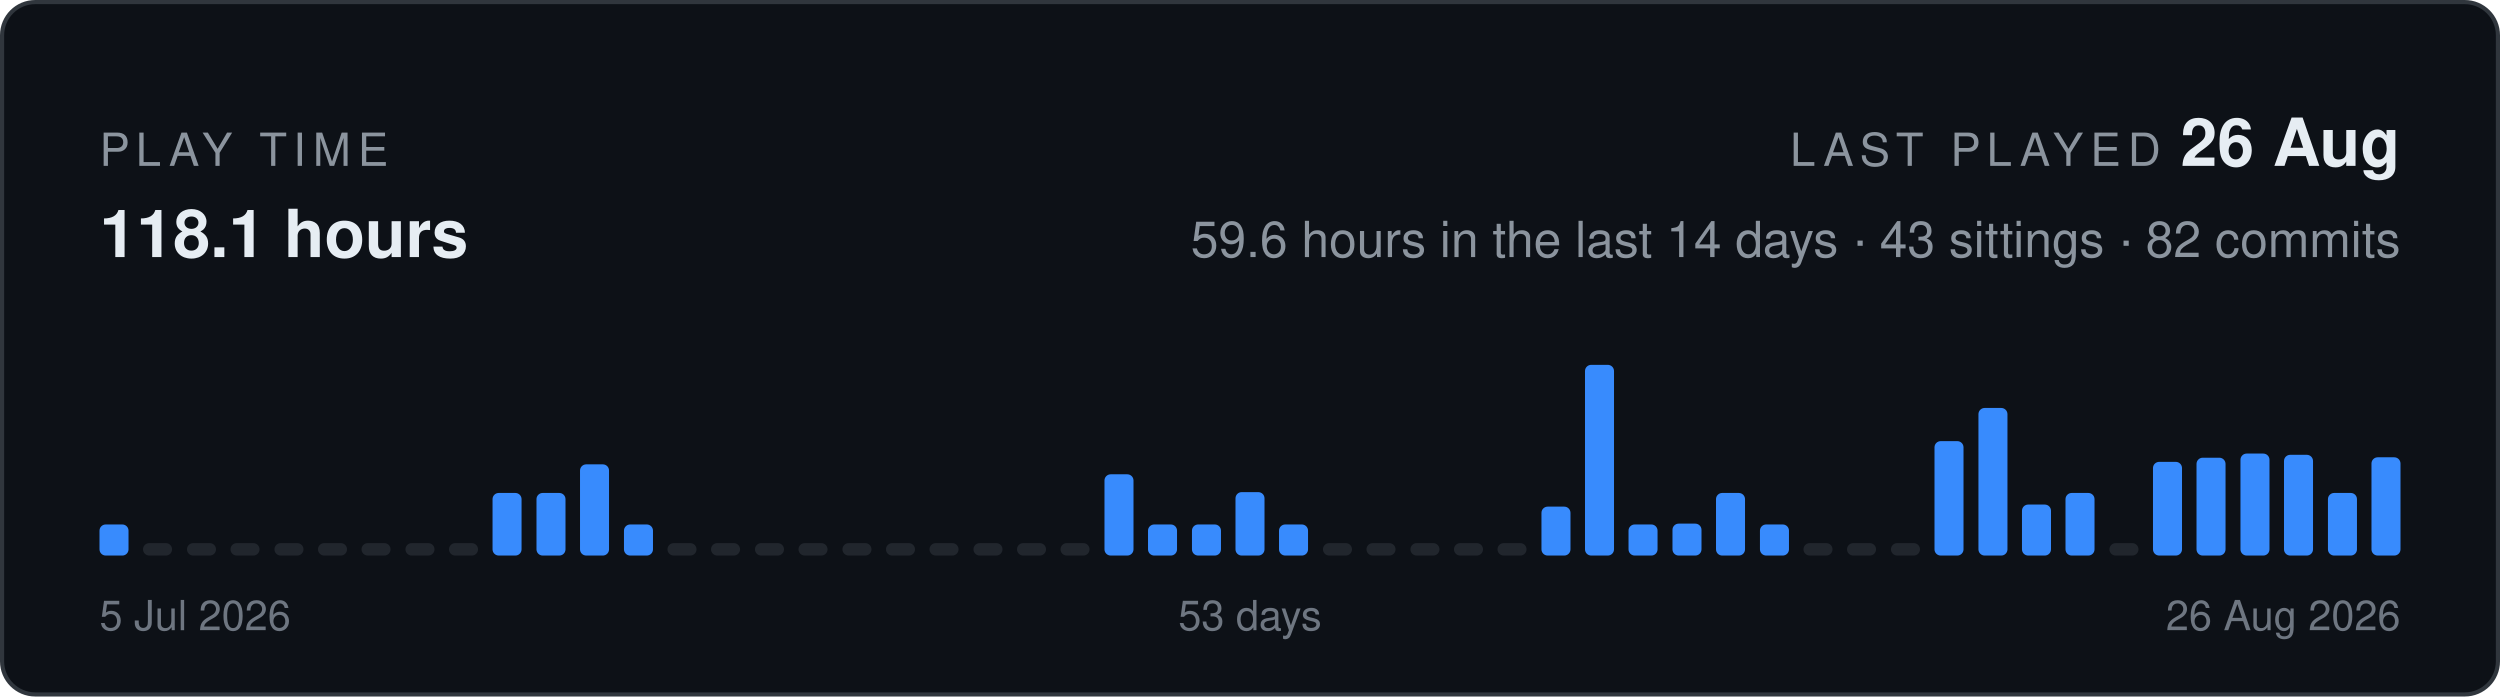
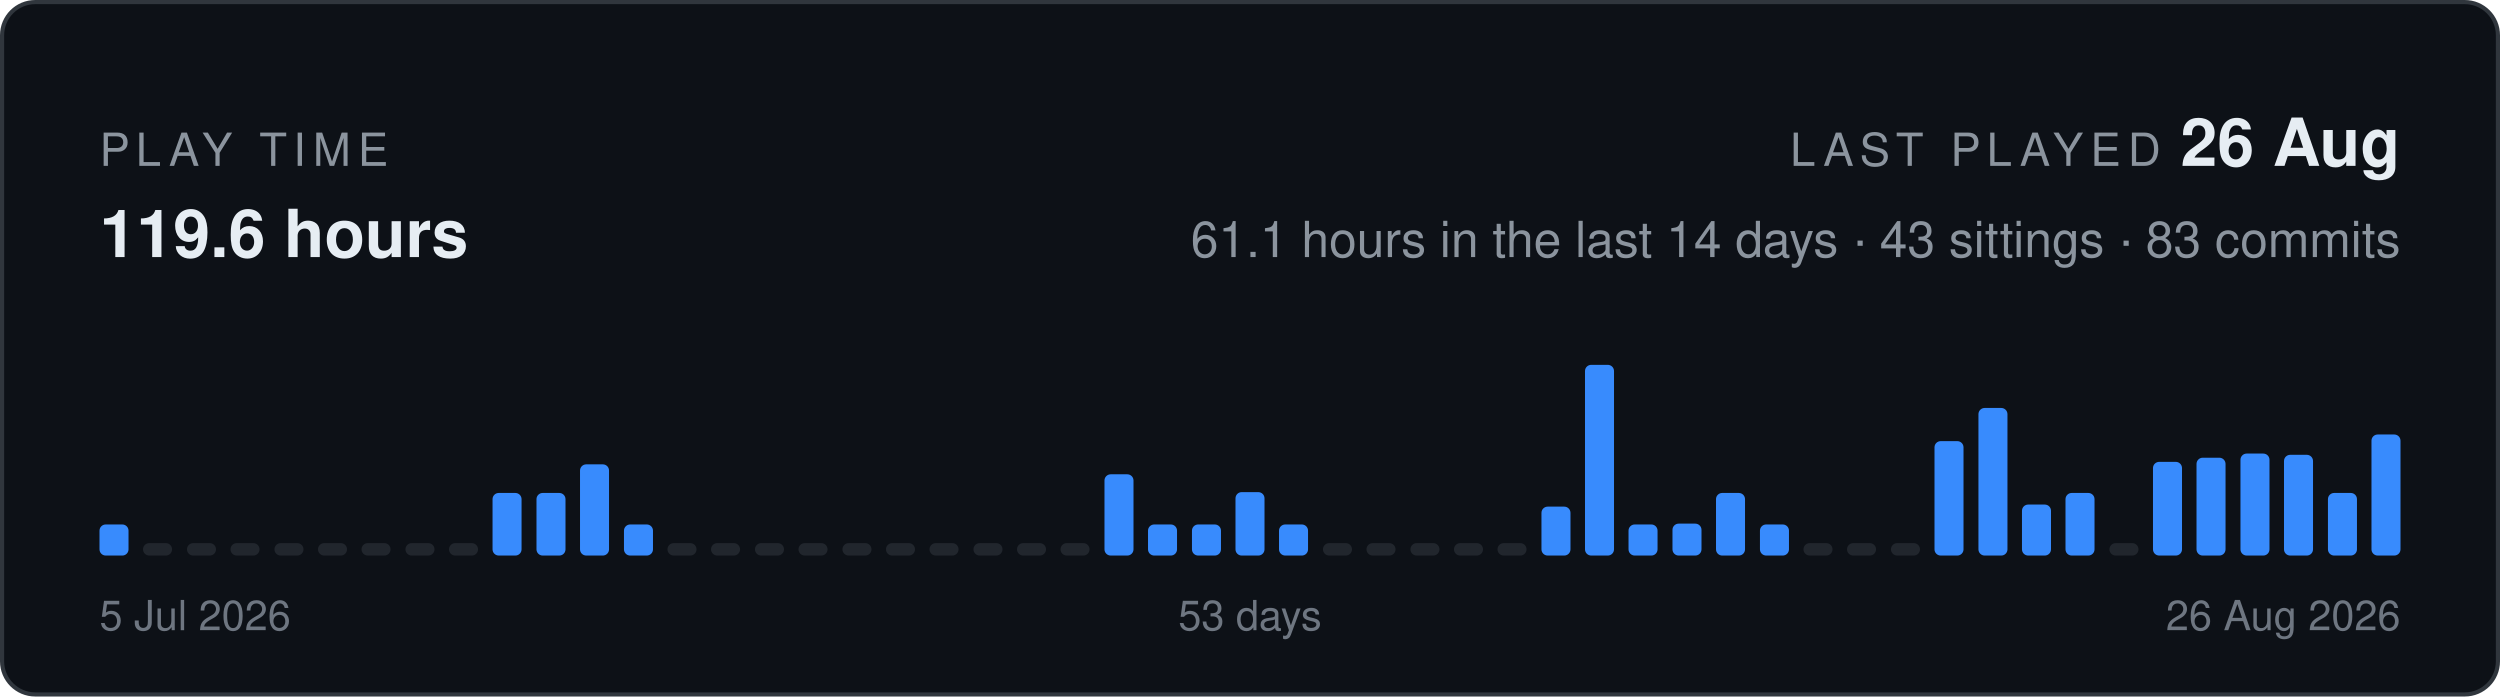
- <svg xmlns="http://www.w3.org/2000/svg" width="603" height="168" viewBox="0 0 603 168" role="img" aria-label="Play time: 118.1 hours over 82 commits, last played 26 Aug">
+ <svg xmlns="http://www.w3.org/2000/svg" width="603" height="168" viewBox="0 0 603 168" role="img" aria-label="Play time: 119.6 hours over 83 commits, last played 26 Aug">
  <style>
    .card { fill: #0d1117; stroke: #30363d }
    text { font-family: -apple-system, BlinkMacSystemFont, "Segoe UI", Helvetica, Arial, sans-serif }
    .label { font-size: 11px; letter-spacing: 1.7px; fill: #8b949e }
    .stat { font-size: 16px; font-weight: 600; letter-spacing: normal; fill: #e6edf3 }
    .note { font-size: 12px; fill: #8b949e }
    .axis { font-size: 10px; fill: #6e7681 }
    .bar { fill: #388bfd }
    .bar-quiet { fill: #21262d }
  </style>
  <rect class="card" x="0.5" y="0.5" width="602" height="167" rx="8" />
  <text class="label" x="24" y="40">PLAY TIME</text>
-   <text class="stat" x="24" y="62">118.1 hours</text>
+   <text class="stat" x="24" y="62">119.6 hours</text>
  <text class="label" x="579" y="40" text-anchor="end">LAST PLAYED <tspan class="stat">26 Aug</tspan>
  </text>
-   <text class="note" x="579" y="62" text-anchor="end">59.6 hours in the last 14 days   ·   43 sittings   ·   82 commits</text>
+   <text class="note" x="579" y="62" text-anchor="end">61.1 hours in the last 14 days   ·   43 sittings   ·   83 commits</text>
  <rect class="bar" x="24.0" y="126.5" width="7" height="7.5" rx="1.5" />
  <rect class="bar-quiet" x="34.5" y="131.0" width="7" height="3.0" rx="1.5" />
  <rect class="bar-quiet" x="45.1" y="131.0" width="7" height="3.0" rx="1.5" />
  <rect class="bar-quiet" x="55.6" y="131.0" width="7" height="3.0" rx="1.5" />
  <rect class="bar-quiet" x="66.2" y="131.0" width="7" height="3.0" rx="1.5" />
  <rect class="bar-quiet" x="76.7" y="131.0" width="7" height="3.0" rx="1.5" />
  <rect class="bar-quiet" x="87.2" y="131.0" width="7" height="3.0" rx="1.5" />
  <rect class="bar-quiet" x="97.8" y="131.0" width="7" height="3.0" rx="1.5" />
  <rect class="bar-quiet" x="108.3" y="131.0" width="7" height="3.0" rx="1.5" />
  <rect class="bar" x="118.8" y="118.9" width="7" height="15.1" rx="1.5" />
  <rect class="bar" x="129.4" y="118.9" width="7" height="15.1" rx="1.5" />
  <rect class="bar" x="139.9" y="112.0" width="7" height="22.0" rx="1.5" />
  <rect class="bar" x="150.5" y="126.5" width="7" height="7.5" rx="1.5" />
  <rect class="bar-quiet" x="161.0" y="131.0" width="7" height="3.0" rx="1.5" />
  <rect class="bar-quiet" x="171.5" y="131.0" width="7" height="3.0" rx="1.5" />
  <rect class="bar-quiet" x="182.1" y="131.0" width="7" height="3.0" rx="1.5" />
  <rect class="bar-quiet" x="192.6" y="131.0" width="7" height="3.0" rx="1.5" />
  <rect class="bar-quiet" x="203.2" y="131.0" width="7" height="3.0" rx="1.5" />
  <rect class="bar-quiet" x="213.7" y="131.0" width="7" height="3.0" rx="1.5" />
  <rect class="bar-quiet" x="224.2" y="131.0" width="7" height="3.0" rx="1.5" />
  <rect class="bar-quiet" x="234.8" y="131.0" width="7" height="3.0" rx="1.5" />
  <rect class="bar-quiet" x="245.3" y="131.0" width="7" height="3.0" rx="1.5" />
  <rect class="bar-quiet" x="255.8" y="131.0" width="7" height="3.0" rx="1.5" />
  <rect class="bar" x="266.4" y="114.4" width="7" height="19.6" rx="1.5" />
  <rect class="bar" x="276.9" y="126.5" width="7" height="7.5" rx="1.5" />
  <rect class="bar" x="287.5" y="126.5" width="7" height="7.5" rx="1.5" />
  <rect class="bar" x="298.0" y="118.7" width="7" height="15.3" rx="1.5" />
  <rect class="bar" x="308.5" y="126.5" width="7" height="7.5" rx="1.5" />
  <rect class="bar-quiet" x="319.1" y="131.0" width="7" height="3.0" rx="1.5" />
  <rect class="bar-quiet" x="329.6" y="131.0" width="7" height="3.0" rx="1.5" />
  <rect class="bar-quiet" x="340.2" y="131.0" width="7" height="3.0" rx="1.5" />
  <rect class="bar-quiet" x="350.7" y="131.0" width="7" height="3.0" rx="1.5" />
  <rect class="bar-quiet" x="361.2" y="131.0" width="7" height="3.0" rx="1.5" />
  <rect class="bar" x="371.8" y="122.2" width="7" height="11.8" rx="1.5" />
  <rect class="bar" x="382.3" y="88.0" width="7" height="46.0" rx="1.5" />
  <rect class="bar" x="392.8" y="126.5" width="7" height="7.5" rx="1.5" />
  <rect class="bar" x="403.4" y="126.3" width="7" height="7.7" rx="1.5" />
  <rect class="bar" x="413.9" y="118.9" width="7" height="15.1" rx="1.5" />
  <rect class="bar" x="424.5" y="126.5" width="7" height="7.5" rx="1.5" />
  <rect class="bar-quiet" x="435.0" y="131.0" width="7" height="3.0" rx="1.5" />
  <rect class="bar-quiet" x="445.5" y="131.0" width="7" height="3.0" rx="1.5" />
  <rect class="bar-quiet" x="456.1" y="131.0" width="7" height="3.0" rx="1.5" />
  <rect class="bar" x="466.6" y="106.4" width="7" height="27.6" rx="1.5" />
  <rect class="bar" x="477.2" y="98.4" width="7" height="35.6" rx="1.5" />
  <rect class="bar" x="487.7" y="121.7" width="7" height="12.3" rx="1.5" />
  <rect class="bar" x="498.2" y="118.9" width="7" height="15.1" rx="1.5" />
  <rect class="bar-quiet" x="508.8" y="131.0" width="7" height="3.0" rx="1.5" />
  <rect class="bar" x="519.3" y="111.4" width="7" height="22.6" rx="1.5" />
  <rect class="bar" x="529.8" y="110.4" width="7" height="23.6" rx="1.5" />
  <rect class="bar" x="540.4" y="109.4" width="7" height="24.6" rx="1.5" />
  <rect class="bar" x="550.9" y="109.7" width="7" height="24.3" rx="1.5" />
  <rect class="bar" x="561.5" y="118.9" width="7" height="15.1" rx="1.5" />
-   <rect class="bar" x="572.0" y="110.3" width="7" height="23.7" rx="1.5" />
+   <rect class="bar" x="572.0" y="104.8" width="7" height="29.2" rx="1.5" />
  <text class="axis" x="24" y="152">5 Jul 2026</text>
  <text class="axis" x="301.5" y="152" text-anchor="middle">53 days</text>
  <text class="axis" x="579" y="152" text-anchor="end">26 Aug 2026</text>
</svg>
